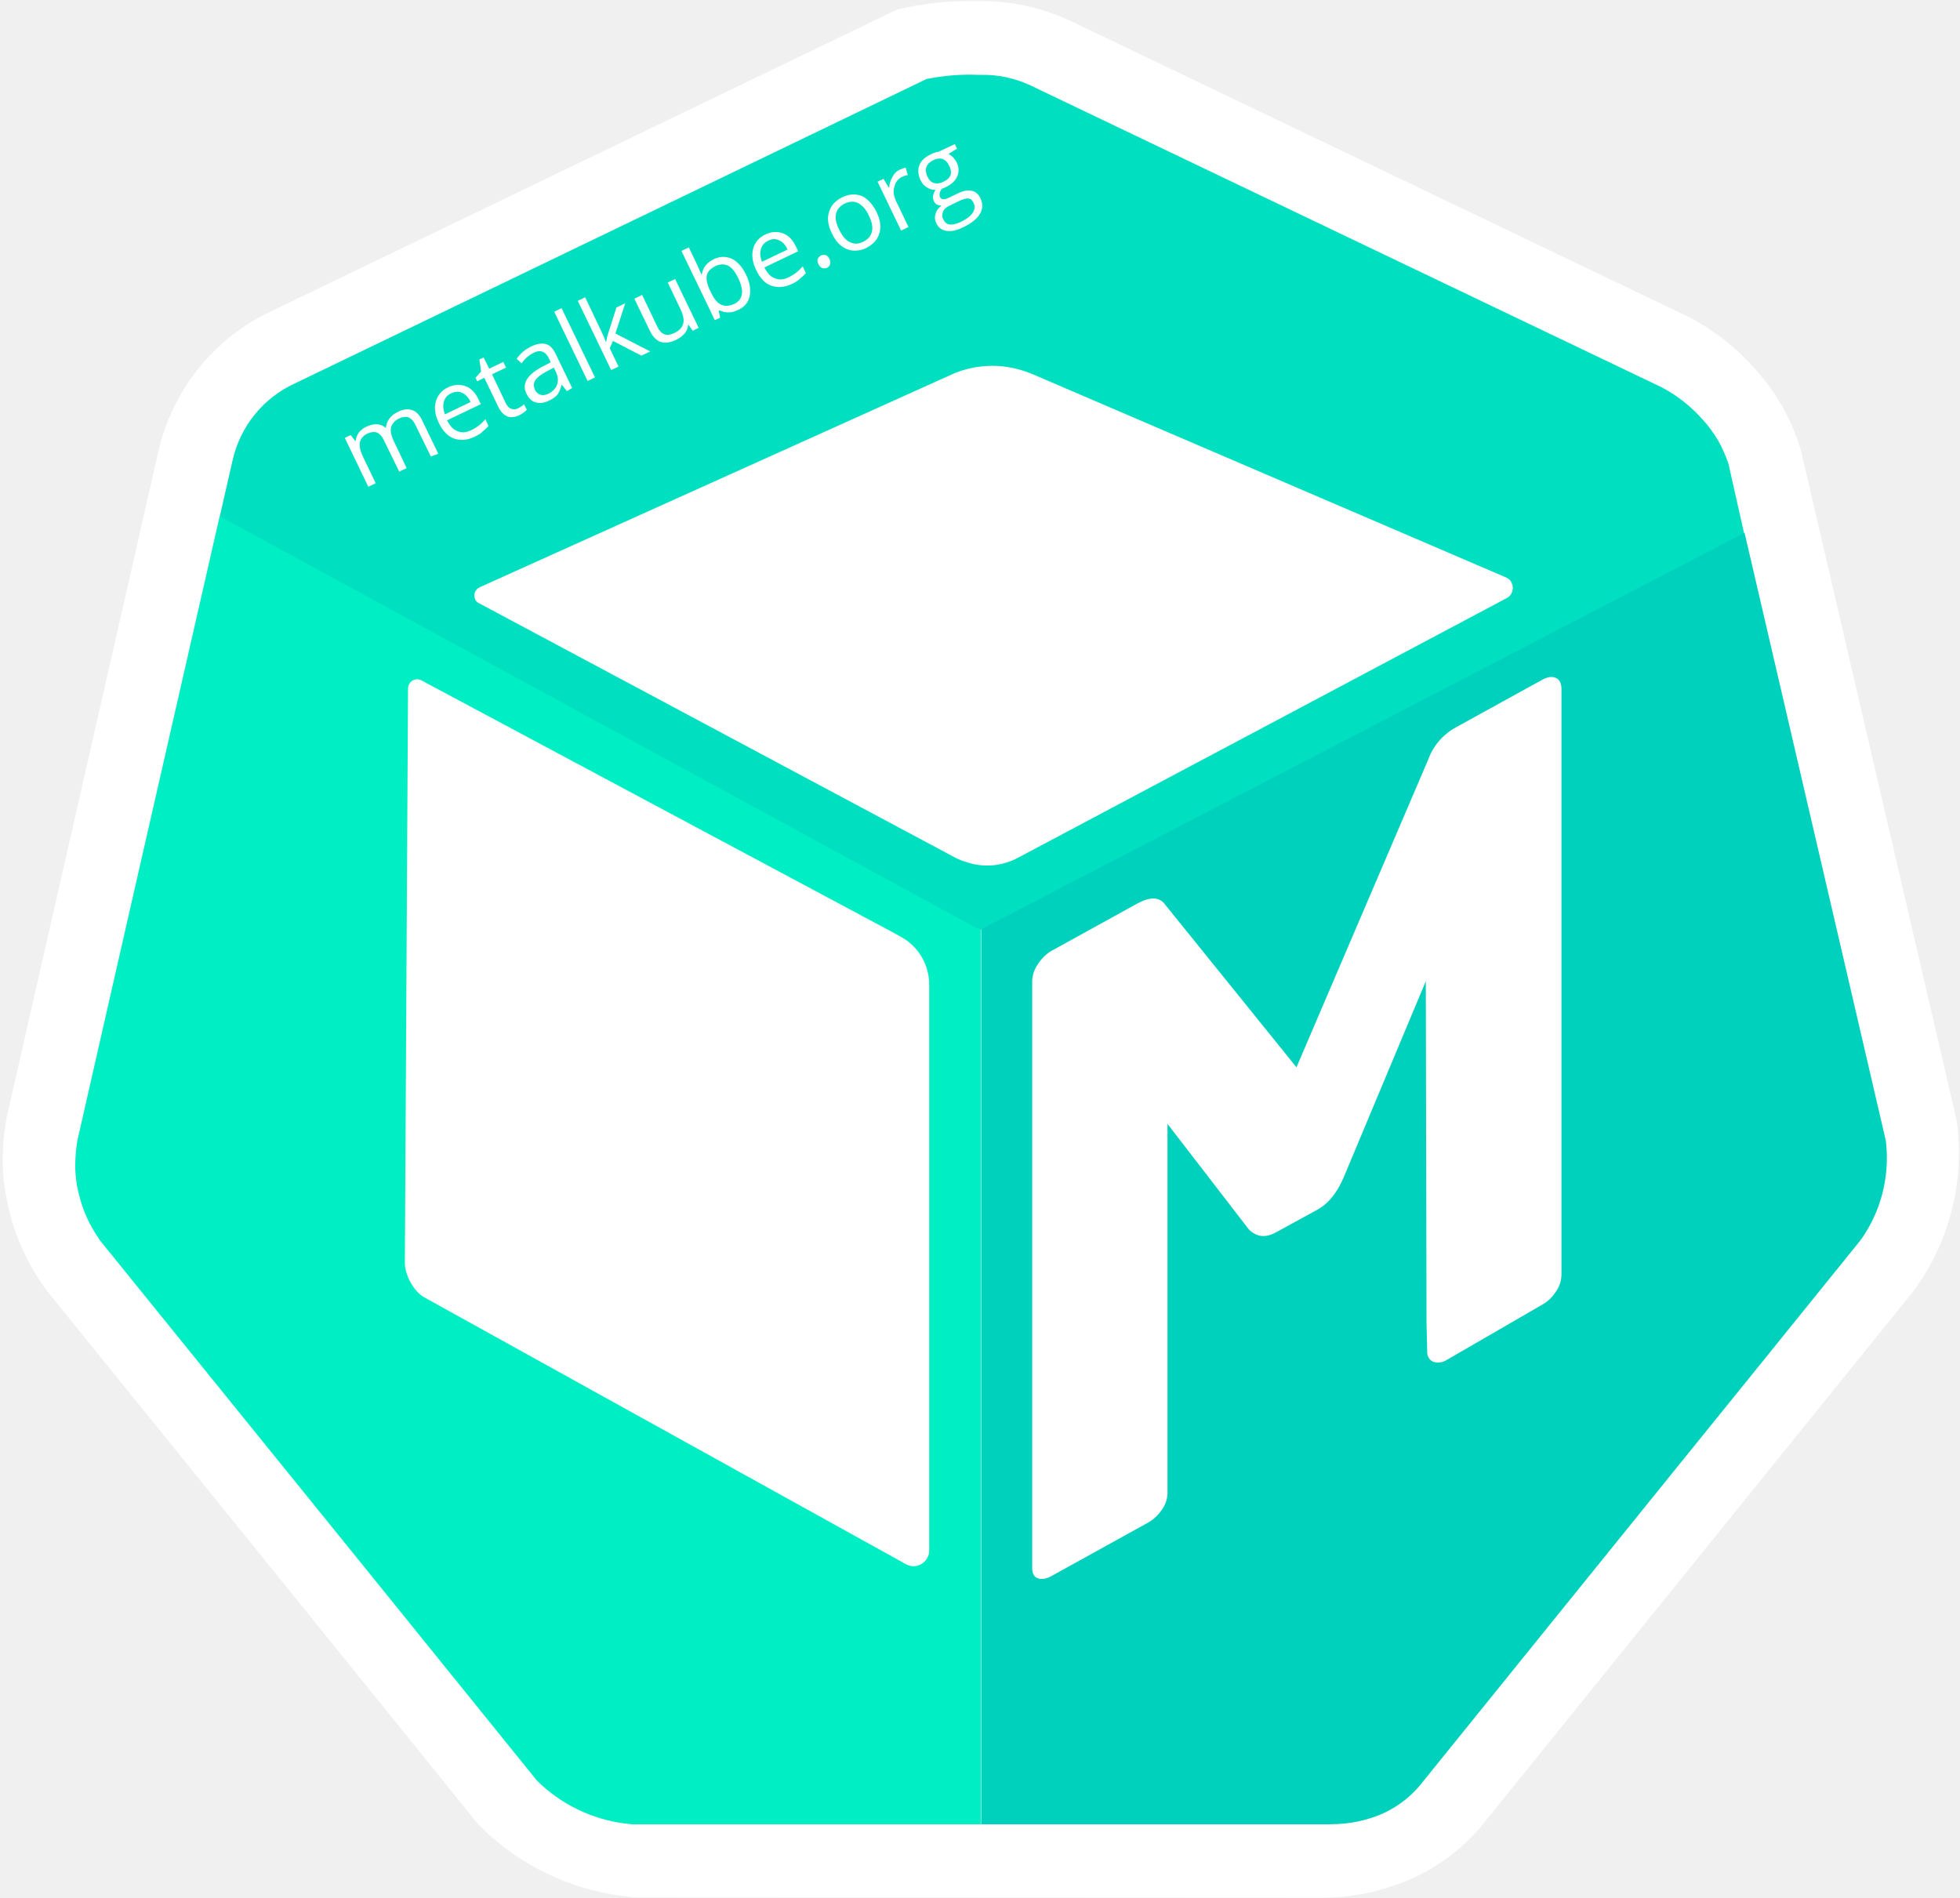
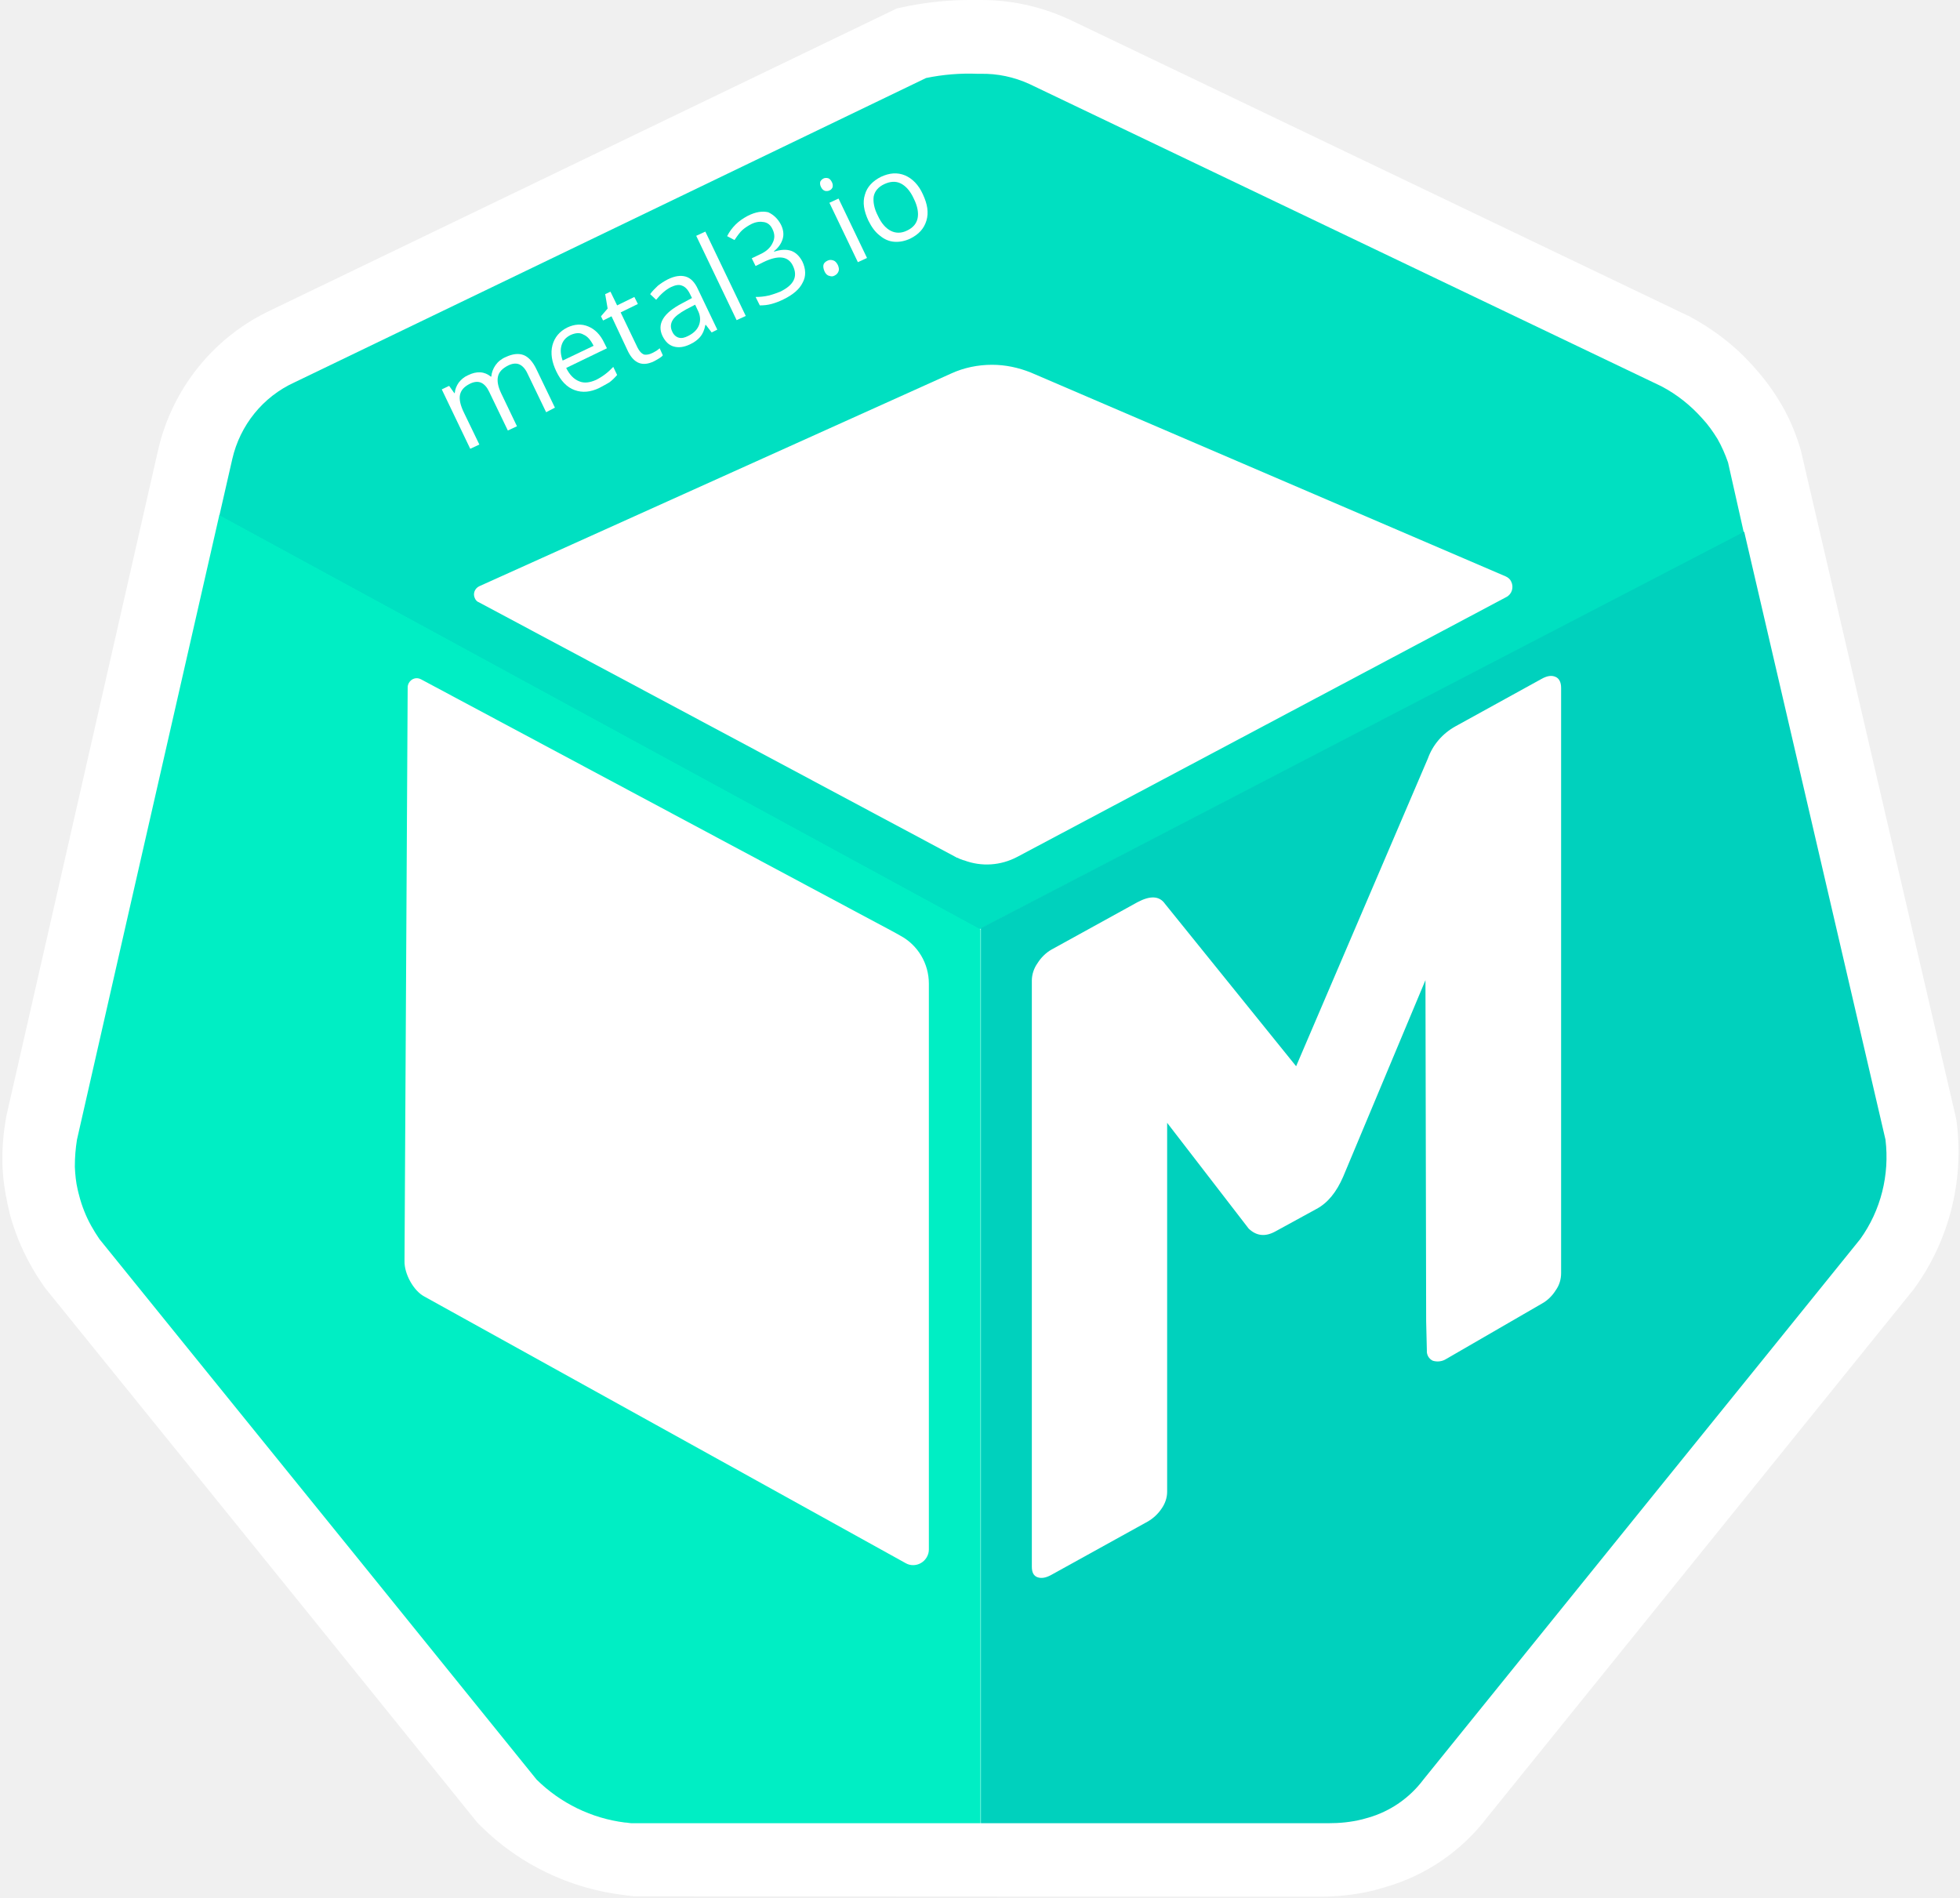
<svg xmlns="http://www.w3.org/2000/svg" version="1.1" id="Layer_1" x="0px" y="0px" viewBox="0 0 557.7 540" style="enable-background:new 0 0 557.7 540;" xml:space="preserve">
  <style type="text/css">
	.st0{fill:#FFFFFF;}
	.st1{fill:#00E0C1;}
	.st2{fill:#00FBDB;}
	.st3{fill:#00EEC4;}
	.st4{fill:#00D1BD;}
- 	.st5{enable-background:new    ;}
</style>
  <g>
+     <path class="st0" d="M181.6,539.6h-0.7c-0.8,0-1.4-0.1-2-0.2h-0.1l-1.6-0.2c-15.2-1.9-29.4-8.7-40.3-19.5l-1.1-1.1l-49.5-61.3   L13,366.7l-0.5-0.7c-2.9-4.1-5.3-8.5-7.2-13.1c-1-2.5-1.9-5.1-2.6-7.8V345c-0.2-0.9-0.4-1.7-0.6-2.6v-0.1   c-0.8-3.6-1.3-7.3-1.4-10.9V331v-0.5c-0.1-4.1,0.3-8.3,1-12.3l0.1-0.6L16.3,254L45,128c4-17.4,15.8-32.1,32-39.7L255.2,2.4l3.3-0.7   C264.2,0.6,270,0,275.8,0c0.9,0,1.8,0,2.8,0h0.6c8.5,0,16.8,1.8,24.5,5.3l0.5,0.2L480,89.7l0.5,0.2c7.1,3.8,13.5,8.7,18.8,14.8   c2.8,3.1,5.3,6.5,7.4,10.1l0.2,0.3c2.2,3.8,3.9,7.8,5.2,12l0.3,1l44.2,190.2l0.2,1.4c2,16.4-2.2,33.1-11.8,46.5l-0.5,0.7   L423.2,517.1c-7.3,9.6-17.5,16.6-29.1,19.9c-0.9,0.3-1.9,0.5-2.8,0.8l-0.3,0.1c-5,1.2-10.2,1.8-15.4,1.8L181.6,539.6L181.6,539.6z" />
+     <path class="st1" d="M491.7,131.6c-0.8-2.3-1.8-4.6-3-6.7c-1.3-2.1-2.7-4.1-4.4-5.9c-3.3-3.7-7.2-6.8-11.6-9.1l-179.8-86   c-4.4-2-9.1-3-13.9-2.9h-0.8c-4.9-0.2-9.9,0.2-14.7,1.2L83.8,108.8c-9,4.1-15.5,12.2-17.7,21.8l-3.7,16.2l216.3,117.7l0.3-0.2   l217.2-112.7L491.7,131.6z" />
+     <polygon class="st2" points="279.1,264.4 279.1,264.1 278.7,264.3  " />
+     <path class="st3" d="M278.7,264.3L62.4,146.6L36.6,259.7l-14.7,64.6c-0.4,2.5-0.6,5-0.6,7.5v0.3c0.1,2.1,0.3,4.3,0.8,6.4   c0.1,0.6,0.3,1.1,0.4,1.6c0.4,1.6,0.9,3.1,1.5,4.6c1.1,2.8,2.6,5.4,4.3,7.9L52,381.9l51,63l49.7,61.5c6.8,6.7,15.6,11,25.1,12.2   c0.7,0,1.3,0.2,2,0.2H279V264.5L278.7,264.3z" />
+     <path class="st4" d="M536.5,324.3l-40.2-173L279.1,264.1v254.7h98.8c3.3,0,6.5-0.3,9.7-1.1c0.6-0.2,1.2-0.3,1.8-0.5   c6.2-1.8,11.7-5.6,15.6-10.8l66.1-81.8l31.3-38.7l26.9-33.3C535.2,344.4,537.7,334.3,536.5,324.3z" />
+     <path class="st0" d="M120.7,368.9l137,75.9c2.1,1.2,4.8,0.4,6-1.7c0.4-0.7,0.6-1.4,0.6-2.2v-161c0-5.7-3.1-11-8.2-13.7l-1.6-0.9   l-134.7-72c-1.3-0.7-2.8-0.2-3.5,1.1c-0.2,0.4-0.3,0.8-0.3,1.2l-0.9,163.2C115,362.5,117.7,367.3,120.7,368.9z" />
+     <path class="st0" d="M282.3,103.8c-4,0-8,0.8-11.7,2.5l-134.2,60.5c-1.3,0.6-1.9,2.1-1.3,3.4c0.2,0.5,0.6,1,1.2,1.2L272,243.9   c0.1,0.1,0.3,0.2,0.5,0.2l0.6,0.3l0.3,0.1l0.8,0.3h0.1c5,1.9,10.5,1.5,15.2-1l139.1-73.9c1.6-0.8,2.2-2.8,1.4-4.4   c-0.3-0.7-0.9-1.2-1.6-1.5l-135.1-58C289.8,104.6,286.1,103.8,282.3,103.8z" />
+     <path class="st0" d="M442.6,192.6c-1.1-0.5-2.4-0.3-4,0.6l-24.5,13.5c-3.6,2-6.4,5.2-7.8,9.1l-37.5,87.6l-37.3-46.2   c-1.6-2.3-4.2-2.4-7.8-0.5l-24.5,13.5c-1.6,0.9-3,2.3-4,3.9c-1,1.4-1.6,3.2-1.6,4.9v166.8c0,1.6,0.5,2.6,1.6,3s2.4,0.2,4-0.7   l27.3-15.1c1.6-0.9,3-2.2,4-3.7c1-1.4,1.6-3.1,1.6-4.8v-105l23.2,30.1c2.2,2.1,4.7,2.4,7.6,0.8l11.7-6.4c3.2-1.7,5.7-4.8,7.6-9.2   l23.4-55.9l0.2,97.1l0.2,8.3c-0.1,1.2,0.6,2.4,1.7,2.9c1.3,0.4,2.7,0.2,3.8-0.5l27.3-15.8c1.6-0.9,2.9-2.2,3.9-3.8   c1-1.4,1.5-3.1,1.5-4.8V195.7C444.2,194.1,443.6,193,442.6,192.6z" />
    <g>
-       <path class="st0" d="M181.7,539.9H181c-0.8,0-1.4-0.1-2-0.2h-0.1l-1.6-0.2c-15.2-1.9-29.4-8.7-40.3-19.5l-1.1-1.1l-49.5-61.3    L13.1,367l-0.5-0.7c-2.9-4.1-5.3-8.5-7.2-13.1c-1-2.5-1.9-5.1-2.6-7.8v-0.1c-0.2-0.9-0.4-1.7-0.6-2.6v-0.1    c-0.8-3.6-1.3-7.3-1.4-10.9v-0.4v-0.5c-0.1-4.1,0.3-8.3,1-12.3l0.1-0.6l14.5-63.6l28.7-126c4-17.4,15.8-32.1,32-39.7L255.3,2.7    l3.3-0.7c5.7-1.1,11.5-1.7,17.3-1.7c0.9,0,1.8,0,2.8,0h0.6c8.5,0,16.8,1.8,24.5,5.3l0.5,0.2L480.1,90l0.5,0.2    c7.1,3.8,13.5,8.7,18.8,14.8c2.8,3.1,5.3,6.5,7.4,10.1l0.2,0.3c2.2,3.8,3.9,7.8,5.2,12l0.3,1l44.2,190.2l0.2,1.4    c2,16.4-2.2,33.1-11.8,46.5l-0.5,0.7L423.3,517.4c-7.3,9.6-17.5,16.6-29.1,19.9c-0.9,0.3-1.9,0.5-2.8,0.8l-0.3,0.1    c-5,1.2-10.2,1.8-15.4,1.8L181.7,539.9L181.7,539.9z" />
-     </g>
-     <path class="st1" d="M491.8,131.9c-0.8-2.3-1.8-4.6-3-6.7c-1.3-2.1-2.7-4.1-4.4-5.9c-3.3-3.7-7.2-6.8-11.6-9.1L293,24.2   c-4.4-2-9.1-3-13.9-2.9h-0.8c-4.9-0.2-9.9,0.2-14.7,1.2L83.9,109.1c-9,4.1-15.5,12.2-17.7,21.8l-3.7,16.2l216.3,117.7l0.3-0.2   l217.2-112.7L491.8,131.9z" />
-     <polygon class="st2" points="279.2,264.7 279.2,264.4 278.8,264.6  " />
-     <path class="st3" d="M278.8,264.6L62.5,146.9L36.7,260L22,324.6c-0.4,2.5-0.6,5-0.6,7.5v0.3c0.1,2.1,0.3,4.3,0.8,6.4   c0.1,0.6,0.3,1.1,0.4,1.6c0.4,1.6,0.9,3.1,1.5,4.6c1.1,2.8,2.6,5.4,4.3,7.9l23.7,29.3l51,63l49.7,61.5c6.8,6.7,15.6,11,25.1,12.2   c0.7,0,1.3,0.2,2,0.2h99.2V264.8L278.8,264.6z" />
-     <path class="st4" d="M536.6,324.6l-40.2-173L279.2,264.4v254.7H378c3.3,0,6.5-0.3,9.7-1.1c0.6-0.2,1.2-0.3,1.8-0.5   c6.2-1.8,11.7-5.6,15.6-10.8l66.1-81.8l31.3-38.7l26.9-33.3C535.3,344.7,537.8,334.6,536.6,324.6z" />
-     <path class="st0" d="M120.8,369.2l137,75.9c2.1,1.2,4.8,0.4,6-1.7c0.4-0.7,0.6-1.4,0.6-2.2v-161c0-5.7-3.1-11-8.2-13.7l-1.6-0.9   l-134.7-72c-1.3-0.7-2.8-0.2-3.5,1.1c-0.2,0.4-0.3,0.8-0.3,1.2l-0.9,163.2C115.1,362.8,117.8,367.6,120.8,369.2z" />
-     <path class="st0" d="M282.4,104.1c-4,0-8,0.8-11.7,2.5l-134.2,60.5c-1.3,0.6-1.9,2.1-1.3,3.4c0.2,0.5,0.6,1,1.2,1.2l135.7,72.5   c0.1,0.1,0.3,0.2,0.5,0.2l0.6,0.3l0.3,0.1l0.8,0.3h0.1c5,1.9,10.5,1.5,15.2-1l139.1-73.9c1.6-0.8,2.2-2.8,1.4-4.4   c-0.3-0.7-0.9-1.2-1.6-1.5l-135.1-58C289.9,104.9,286.2,104.1,282.4,104.1z" />
-     <path class="st0" d="M442.7,192.9c-1.1-0.5-2.4-0.3-4,0.6L414.2,207c-3.6,2-6.4,5.2-7.8,9.1l-37.5,87.6l-37.3-46.2   c-1.6-2.3-4.2-2.4-7.8-0.5l-24.5,13.5c-1.6,0.9-3,2.3-4,3.9c-1,1.4-1.6,3.2-1.6,4.9v166.8c0,1.6,0.5,2.6,1.6,3s2.4,0.2,4-0.7   l27.3-15.1c1.6-0.9,3-2.2,4-3.7c1-1.4,1.6-3.1,1.6-4.8v-105l23.2,30.1c2.2,2.1,4.7,2.4,7.6,0.8l11.7-6.4c3.2-1.7,5.7-4.8,7.6-9.2   l23.4-55.9l0.2,97.1l0.2,8.3c-0.1,1.2,0.6,2.4,1.7,2.9c1.3,0.4,2.7,0.2,3.8-0.5l27.3-15.8c1.6-0.9,2.9-2.2,3.9-3.8   c1-1.4,1.5-3.1,1.5-4.8V196C444.3,194.4,443.7,193.3,442.7,192.9z" />
-     <g class="st5">
-       <path class="st0" d="M122.6,129.9l-4.4-9c-0.5-1.1-1.2-1.8-1.9-2.1c-0.7-0.3-1.6-0.2-2.6,0.2c-1.3,0.6-2.1,1.5-2.4,2.5    c-0.3,1.1,0,2.4,0.7,3.9l3.7,7.8l-2.1,1l-4.4-9c-0.5-1.1-1.2-1.8-1.9-2.1c-0.7-0.3-1.6-0.2-2.6,0.2c-1.3,0.6-2.1,1.5-2.3,2.6    c-0.2,1.1,0.1,2.5,1,4.3l3.5,7.3l-2.1,1l-6.7-13.9l1.7-0.8l1.3,1.7l0.1,0c0.1-0.9,0.4-1.7,0.9-2.4c0.5-0.7,1.3-1.3,2.2-1.7    c2.2-1,4-0.9,5.4,0.3l0.1,0c0.1-0.9,0.4-1.8,1-2.6c0.6-0.8,1.4-1.4,2.4-1.9c1.6-0.8,2.9-0.9,4.1-0.5c1.2,0.4,2.2,1.5,3,3.3    l4.4,9.1L122.6,129.9z" />
-       <path class="st0" d="M135,124.3c-2.1,1-4,1.1-5.8,0.5c-1.8-0.7-3.2-2.1-4.3-4.4c-1.1-2.2-1.4-4.3-0.9-6.1c0.5-1.8,1.6-3.2,3.5-4.1    c1.7-0.8,3.4-0.9,5-0.3s2.8,1.9,3.7,3.8l0.6,1.3l-9.6,4.6c0.8,1.6,1.8,2.7,3,3.1c1.2,0.5,2.5,0.4,3.9-0.3c1.5-0.7,2.8-1.7,4-3.1    l0.9,1.9c-0.6,0.7-1.2,1.2-1.8,1.7C136.8,123.4,136,123.8,135,124.3z M128.4,111.9c-1.1,0.5-1.8,1.3-2.1,2.4    c-0.3,1-0.2,2.2,0.3,3.6l7.3-3.5c-0.6-1.3-1.4-2.2-2.4-2.6C130.5,111.3,129.5,111.4,128.4,111.9z" />
-       <path class="st0" d="M147.4,116.2c0.4-0.2,0.7-0.4,1-0.6c0.3-0.2,0.6-0.4,0.7-0.6l0.8,1.6c-0.2,0.2-0.5,0.5-0.9,0.8    c-0.4,0.3-0.8,0.5-1.1,0.7c-2.7,1.3-4.7,0.5-6.1-2.3l-4-8.3l-2,1l-0.5-1l1.6-1.8l-0.5-3.4l1.2-0.6l1.6,3.2l4-1.9l0.8,1.6l-4,1.9    l3.9,8.2c0.4,0.8,0.9,1.4,1.5,1.6C146.1,116.6,146.7,116.5,147.4,116.2z" />
-       <path class="st0" d="M161.3,111.3l-1.4-1.8l-0.1,0c-0.3,1.2-0.7,2.1-1.2,2.8c-0.5,0.6-1.3,1.2-2.4,1.7c-1.4,0.7-2.6,0.8-3.8,0.5    c-1.1-0.3-2-1.2-2.6-2.5c-1.4-2.8,0.2-5.4,4.6-7.7l2.3-1.2l-0.4-0.9c-0.5-1.1-1.1-1.8-1.9-2.1c-0.7-0.3-1.6-0.2-2.6,0.3    c-1.2,0.6-2.3,1.5-3.4,3l-1.4-1.3c0.5-0.7,1.1-1.4,1.8-2c0.7-0.6,1.5-1.1,2.3-1.5c1.7-0.8,3.1-1,4.2-0.7c1.2,0.3,2.1,1.3,2.9,3    l4.6,9.5L161.3,111.3z M155.9,112.1c1.3-0.6,2.2-1.5,2.6-2.6c0.4-1.1,0.3-2.3-0.3-3.6l-0.6-1.3l-2.1,1.1c-1.6,0.9-2.7,1.7-3.2,2.5    c-0.5,0.8-0.5,1.7-0.1,2.7c0.4,0.8,0.9,1.2,1.5,1.4S155,112.5,155.9,112.1z" />
-       <path class="st0" d="M169.3,107.4l-2.1,1l-9.5-19.7l2.1-1L169.3,107.4z" />
-       <path class="st0" d="M172.5,97.2c0.1-0.7,0.3-1.6,0.7-2.8l2.2-6.9l2.5-1.2l-2.8,8.6l9.9,5.1l-2.5,1.2l-8.1-4.2l-0.9,2.1l2.5,5.2    l-2.1,1l-9.5-19.7l2.1-1l5,10.5c0.2,0.5,0.5,1.2,0.9,2.2L172.5,97.2z" />
-       <path class="st0" d="M182.7,83.9l4.3,9c0.5,1.1,1.2,1.9,2,2.2s1.7,0.2,2.8-0.3c1.5-0.7,2.3-1.6,2.6-2.7c0.3-1.1,0-2.6-0.9-4.4    l-3.5-7.3l2.1-1l6.7,13.9l-1.7,0.8l-1.2-1.7l-0.1,0.1c-0.1,0.9-0.4,1.7-1,2.4c-0.6,0.7-1.4,1.3-2.4,1.8c-1.7,0.8-3.1,1-4.4,0.6    c-1.2-0.4-2.3-1.5-3.1-3.2l-4.4-9.1L182.7,83.9z" />
-       <path class="st0" d="M203,73.8c1.8-0.9,3.5-0.9,5.2-0.2c1.6,0.8,3,2.3,4.1,4.6c1.1,2.3,1.4,4.3,1,6.1c-0.4,1.8-1.5,3.1-3.3,3.9    c-0.9,0.4-1.8,0.7-2.7,0.7c-0.9,0-1.8-0.2-2.6-0.6l-0.2,0.1l0.4,2l-1.5,0.7l-9.5-19.7l2.1-1l2.3,4.8c0.5,1.1,0.9,2.1,1.3,2.9    l0.1,0C200,76.1,201.1,74.8,203,73.8z M203.6,75.7c-1.4,0.7-2.3,1.6-2.5,2.7c-0.2,1.1,0.1,2.7,1.1,4.6c0.9,2,1.9,3.2,3,3.7    c1.1,0.5,2.3,0.4,3.7-0.2c1.3-0.6,2-1.6,2.2-2.8c0.2-1.2-0.2-2.8-1-4.5c-0.9-1.8-1.8-3-2.9-3.6C206.1,75.1,204.9,75.1,203.6,75.7z    " />
-       <path class="st0" d="M225.3,80.8c-2.1,1-4,1.1-5.8,0.5s-3.2-2.1-4.3-4.4c-1.1-2.2-1.4-4.3-0.9-6.1c0.5-1.8,1.6-3.2,3.5-4.1    c1.7-0.8,3.4-0.9,5-0.3s2.8,1.9,3.7,3.8l0.6,1.3l-9.6,4.6c0.8,1.6,1.8,2.7,3,3.1c1.2,0.5,2.5,0.4,3.9-0.3c1.5-0.7,2.8-1.7,4-3.1    l0.9,1.9c-0.6,0.7-1.2,1.2-1.8,1.7C227,79.9,226.2,80.4,225.3,80.8z M218.6,68.5c-1.1,0.5-1.8,1.3-2.1,2.4c-0.3,1-0.2,2.2,0.3,3.6    l7.3-3.5c-0.6-1.3-1.4-2.2-2.4-2.6C220.7,67.9,219.7,67.9,218.6,68.5z" />
-       <path class="st0" d="M232.9,75.2c-0.3-0.6-0.4-1.1-0.2-1.5c0.1-0.4,0.4-0.7,0.9-1c0.5-0.2,0.9-0.3,1.4-0.1c0.4,0.2,0.8,0.5,1,1.1    c0.3,0.5,0.3,1,0.2,1.5c-0.1,0.4-0.4,0.8-0.9,1c-0.4,0.2-0.9,0.2-1.3,0.1S233.2,75.8,232.9,75.2z" />
-       <path class="st0" d="M249.4,60.3c1.1,2.3,1.4,4.3,0.8,6.1c-0.5,1.8-1.8,3.2-3.8,4.2c-1.2,0.6-2.5,0.8-3.7,0.7    c-1.2-0.1-2.4-0.6-3.4-1.4c-1-0.8-1.9-2-2.6-3.5c-1.1-2.3-1.4-4.3-0.8-6.1c0.5-1.8,1.8-3.2,3.8-4.2c1.9-0.9,3.8-1,5.6-0.3    C246.9,56.6,248.3,58.1,249.4,60.3z M238.8,65.4c0.9,1.8,1.9,3,3,3.5c1.2,0.6,2.4,0.6,3.8-0.1c1.4-0.7,2.2-1.6,2.5-2.9    c0.3-1.3,0-2.8-0.9-4.6c-0.8-1.8-1.9-2.9-3-3.5c-1.2-0.6-2.4-0.5-3.8,0.1c-1.4,0.7-2.2,1.6-2.5,2.9    C237.6,62.1,237.9,63.6,238.8,65.4z" />
-       <path class="st0" d="M256,48.3c0.6-0.3,1.2-0.5,1.7-0.6l0.6,2.1c-0.6,0.1-1.2,0.3-1.6,0.5c-1.1,0.5-1.9,1.5-2.2,2.8    c-0.4,1.3-0.2,2.6,0.4,4l3.6,7.5l-2.1,1l-6.7-13.9l1.7-0.8l1.5,2.5l0.1,0c0.1-1.2,0.4-2.1,0.9-3C254.4,49.4,255.1,48.7,256,48.3z" />
-       <path class="st0" d="M271.7,41l0.6,1.3l-2.4,1.5c0.4,0.2,0.8,0.5,1.2,0.9c0.4,0.4,0.8,0.9,1.1,1.5c0.7,1.4,0.7,2.7,0.2,3.9    c-0.5,1.3-1.6,2.3-3.2,3.1c-0.4,0.2-0.8,0.4-1.2,0.5c-0.7,0.9-0.8,1.7-0.5,2.4c0.2,0.4,0.5,0.6,0.9,0.6s1-0.1,1.7-0.5l2.5-1.2    c1.5-0.7,2.8-1,3.9-0.7c1.1,0.2,2,1,2.5,2.2c0.7,1.5,0.7,3-0.2,4.4c-0.8,1.4-2.5,2.7-4.8,3.8c-1.8,0.9-3.4,1.2-4.7,1    c-1.3-0.2-2.3-0.9-2.9-2.2c-0.4-0.8-0.5-1.7-0.2-2.6c0.2-0.9,0.8-1.7,1.7-2.4c-0.4,0-0.9-0.1-1.3-0.3c-0.4-0.2-0.7-0.6-0.9-1    c-0.2-0.5-0.3-1-0.2-1.5c0.1-0.5,0.3-1.1,0.7-1.7c-0.9,0.1-1.7-0.2-2.5-0.7s-1.4-1.2-1.8-2.1c-0.7-1.5-0.8-2.9-0.3-4.2    c0.5-1.3,1.6-2.3,3.3-3.1c0.7-0.4,1.4-0.6,2.1-0.7L271.7,41z M263.9,50.3c0.5,1,1.1,1.6,1.9,1.8c0.8,0.2,1.7,0.1,2.7-0.4    c2.1-1,2.6-2.5,1.6-4.5c-1-2.1-2.5-2.6-4.6-1.6c-1,0.5-1.6,1.1-1.9,1.9C263.3,48.3,263.4,49.2,263.9,50.3z M268.5,62.6    c0.4,0.8,1,1.2,1.8,1.3c0.8,0.1,1.8-0.2,3-0.7c1.8-0.9,2.9-1.7,3.5-2.7c0.6-0.9,0.7-1.9,0.2-2.8c-0.4-0.8-0.8-1.2-1.5-1.2    c-0.6-0.1-1.6,0.2-2.8,0.8l-2.5,1.2c-1,0.5-1.6,1-1.9,1.8C268,61,268,61.7,268.5,62.6z" />
+       <path class="st0" d="M155.4,117.3l-5.3-11c-0.6-1.3-1.4-2.2-2.3-2.6c-0.9-0.4-2-0.3-3.2,0.3c-1.6,0.8-2.6,1.8-2.9,3.1    c-0.3,1.3,0,2.9,0.9,4.8l4.5,9.4l-2.6,1.2l-5.3-11c-0.6-1.3-1.4-2.2-2.3-2.6c-0.9-0.4-2-0.3-3.2,0.3c-1.6,0.8-2.5,1.8-2.8,3.1    c-0.3,1.3,0.1,3.1,1.2,5.3l4.3,8.9l-2.6,1.2l-8.1-16.9l2.1-1l1.5,2.1l0.1-0.1c0.1-1.1,0.5-2,1.1-2.9c0.7-0.9,1.5-1.6,2.6-2.1    c2.6-1.3,4.8-1.1,6.6,0.4l0.1-0.1c0.1-1.1,0.5-2.2,1.2-3.2c0.7-1,1.7-1.8,2.9-2.3c1.9-0.9,3.6-1.1,5-0.6c1.4,0.5,2.7,1.9,3.7,4    l5.3,11L155.4,117.3z" />
+       <path class="st0" d="M170.5,110.4c-2.5,1.2-4.8,1.4-7,0.6c-2.2-0.8-3.9-2.6-5.2-5.3c-1.3-2.7-1.7-5.2-1.1-7.5c0.6-2.2,2-3.9,4.2-5    c2.1-1,4.1-1.1,6-0.3c1.9,0.8,3.4,2.3,4.5,4.6l0.8,1.6l-11.6,5.6c1,2,2.2,3.2,3.7,3.8c1.4,0.6,3,0.4,4.8-0.4    c1.8-0.9,3.4-2.1,4.9-3.7l1.1,2.3c-0.7,0.8-1.4,1.5-2.2,2.1C172.6,109.3,171.6,109.8,170.5,110.4z M162.4,95.3    c-1.4,0.7-2.2,1.6-2.6,2.9c-0.4,1.3-0.3,2.7,0.3,4.4l8.8-4.2c-0.8-1.6-1.7-2.7-2.9-3.2C165,94.6,163.8,94.7,162.4,95.3z" />
+       <path class="st0" d="M185.5,100.5c0.5-0.2,0.9-0.5,1.3-0.7c0.4-0.3,0.7-0.5,0.9-0.7l0.9,2c-0.2,0.3-0.6,0.6-1.1,0.9    c-0.5,0.3-1,0.6-1.4,0.8c-3.3,1.6-5.7,0.6-7.4-2.8L174,90l-2.4,1.2l-0.6-1.2l1.9-2.2l-0.7-4.1l1.5-0.7l1.9,3.9l4.9-2.4l1,2    l-4.9,2.4l4.8,10c0.5,1,1.1,1.7,1.9,2C183.9,101,184.7,100.9,185.5,100.5z" />
+       <path class="st0" d="M202.5,94.6l-1.7-2.2l-0.1,0.1c-0.3,1.5-0.8,2.6-1.5,3.4c-0.7,0.8-1.6,1.5-2.9,2.1c-1.7,0.8-3.2,1-4.6,0.6    c-1.4-0.4-2.4-1.4-3.2-3c-1.6-3.4,0.2-6.5,5.6-9.3l2.8-1.5l-0.5-1c-0.6-1.3-1.4-2.2-2.3-2.5c-0.9-0.4-1.9-0.2-3.2,0.4    c-1.4,0.7-2.8,1.9-4.2,3.6l-1.7-1.6c0.6-0.9,1.4-1.6,2.2-2.4c0.9-0.7,1.8-1.3,2.8-1.8c2-1,3.7-1.2,5.1-0.8    c1.4,0.4,2.6,1.6,3.5,3.6l5.5,11.5L202.5,94.6z M195.8,95.6c1.6-0.8,2.6-1.8,3.1-3.1c0.5-1.3,0.4-2.8-0.4-4.3l-0.7-1.5l-2.5,1.3    c-2,1.1-3.3,2.1-3.9,3.1c-0.6,1-0.7,2.1-0.1,3.3c0.4,0.9,1.1,1.5,1.9,1.7S194.8,96.1,195.8,95.6z" />
+       <path class="st0" d="M212.2,89.9l-2.6,1.2l-11.5-24l2.6-1.2L212.2,89.9z" />
+       <path class="st0" d="M222.2,63.9c0.7,1.4,0.9,2.8,0.5,4.1c-0.4,1.3-1.2,2.5-2.5,3.5l0.1,0.1c1.9-0.6,3.5-0.7,4.9-0.2    c1.3,0.5,2.3,1.5,3.1,3c1,2.1,1.1,4.2,0.1,6c-0.9,1.9-2.8,3.5-5.5,4.8c-1.2,0.6-2.3,1-3.4,1.3c-1.1,0.3-2.2,0.4-3.3,0.4l-1.2-2.4    c1.2,0,2.4-0.1,3.7-0.4c1.2-0.3,2.3-0.7,3.3-1.1c3.9-1.9,5.1-4.3,3.6-7.4c-1.3-2.7-4.1-3.1-8.4-1l-2.2,1.1l-1.1-2.2l2.3-1.1    c1.8-0.8,3-1.9,3.6-3.2c0.7-1.3,0.7-2.6,0-4c-0.5-1.1-1.3-1.8-2.4-2s-2.2-0.1-3.5,0.5c-1,0.5-1.9,1.1-2.6,1.7s-1.5,1.7-2.3,2.9    l-2.1-1.1c0.6-1.2,1.4-2.3,2.4-3.3c1-1,2.2-1.8,3.5-2.5c2.2-1.1,4.1-1.4,5.8-1C220.1,61.1,221.3,62.2,222.2,63.9z" />
+       <path class="st0" d="M234.6,77.2c-0.3-0.7-0.4-1.3-0.3-1.8s0.5-0.9,1.1-1.2c0.6-0.3,1.1-0.3,1.7-0.1s0.9,0.6,1.3,1.3    c0.3,0.7,0.4,1.3,0.2,1.8c-0.2,0.5-0.5,0.9-1.1,1.2c-0.5,0.3-1,0.3-1.5,0.1C235.4,78.4,234.9,77.9,234.6,77.2z" />
+       <path class="st0" d="M233.6,53.2c-0.3-0.6-0.3-1.1-0.2-1.5c0.2-0.4,0.5-0.7,0.9-0.9c0.4-0.2,0.8-0.2,1.3-0.1    c0.4,0.1,0.8,0.5,1.1,1.1c0.3,0.6,0.3,1.1,0.2,1.5c-0.2,0.4-0.4,0.7-0.9,0.9c-0.4,0.2-0.9,0.2-1.3,0.1    C234.2,54.1,233.9,53.8,233.6,53.2z M246.7,73.4l-2.6,1.2L236,57.7l2.6-1.2L246.7,73.4z" />
+       <path class="st0" d="M262.6,55.3c1.3,2.8,1.7,5.2,1,7.5s-2.2,3.9-4.6,5.1c-1.5,0.7-3,1-4.5,0.9c-1.5-0.1-2.9-0.7-4.2-1.8    c-1.3-1-2.3-2.4-3.2-4.2c-1.3-2.8-1.7-5.2-1-7.4c0.6-2.2,2.2-3.9,4.6-5.1c2.4-1.1,4.6-1.3,6.8-0.4    C259.6,50.8,261.4,52.6,262.6,55.3z M249.8,61.4c1,2.2,2.3,3.6,3.7,4.3c1.4,0.7,3,0.7,4.6-0.1c1.7-0.8,2.7-2,3-3.5s0-3.4-1.1-5.6    c-1-2.2-2.3-3.6-3.7-4.3c-1.4-0.7-3-0.6-4.7,0.2c-1.7,0.8-2.7,2-3,3.5C248.4,57.4,248.7,59.3,249.8,61.4z" />
    </g>
  </g>
</svg>
